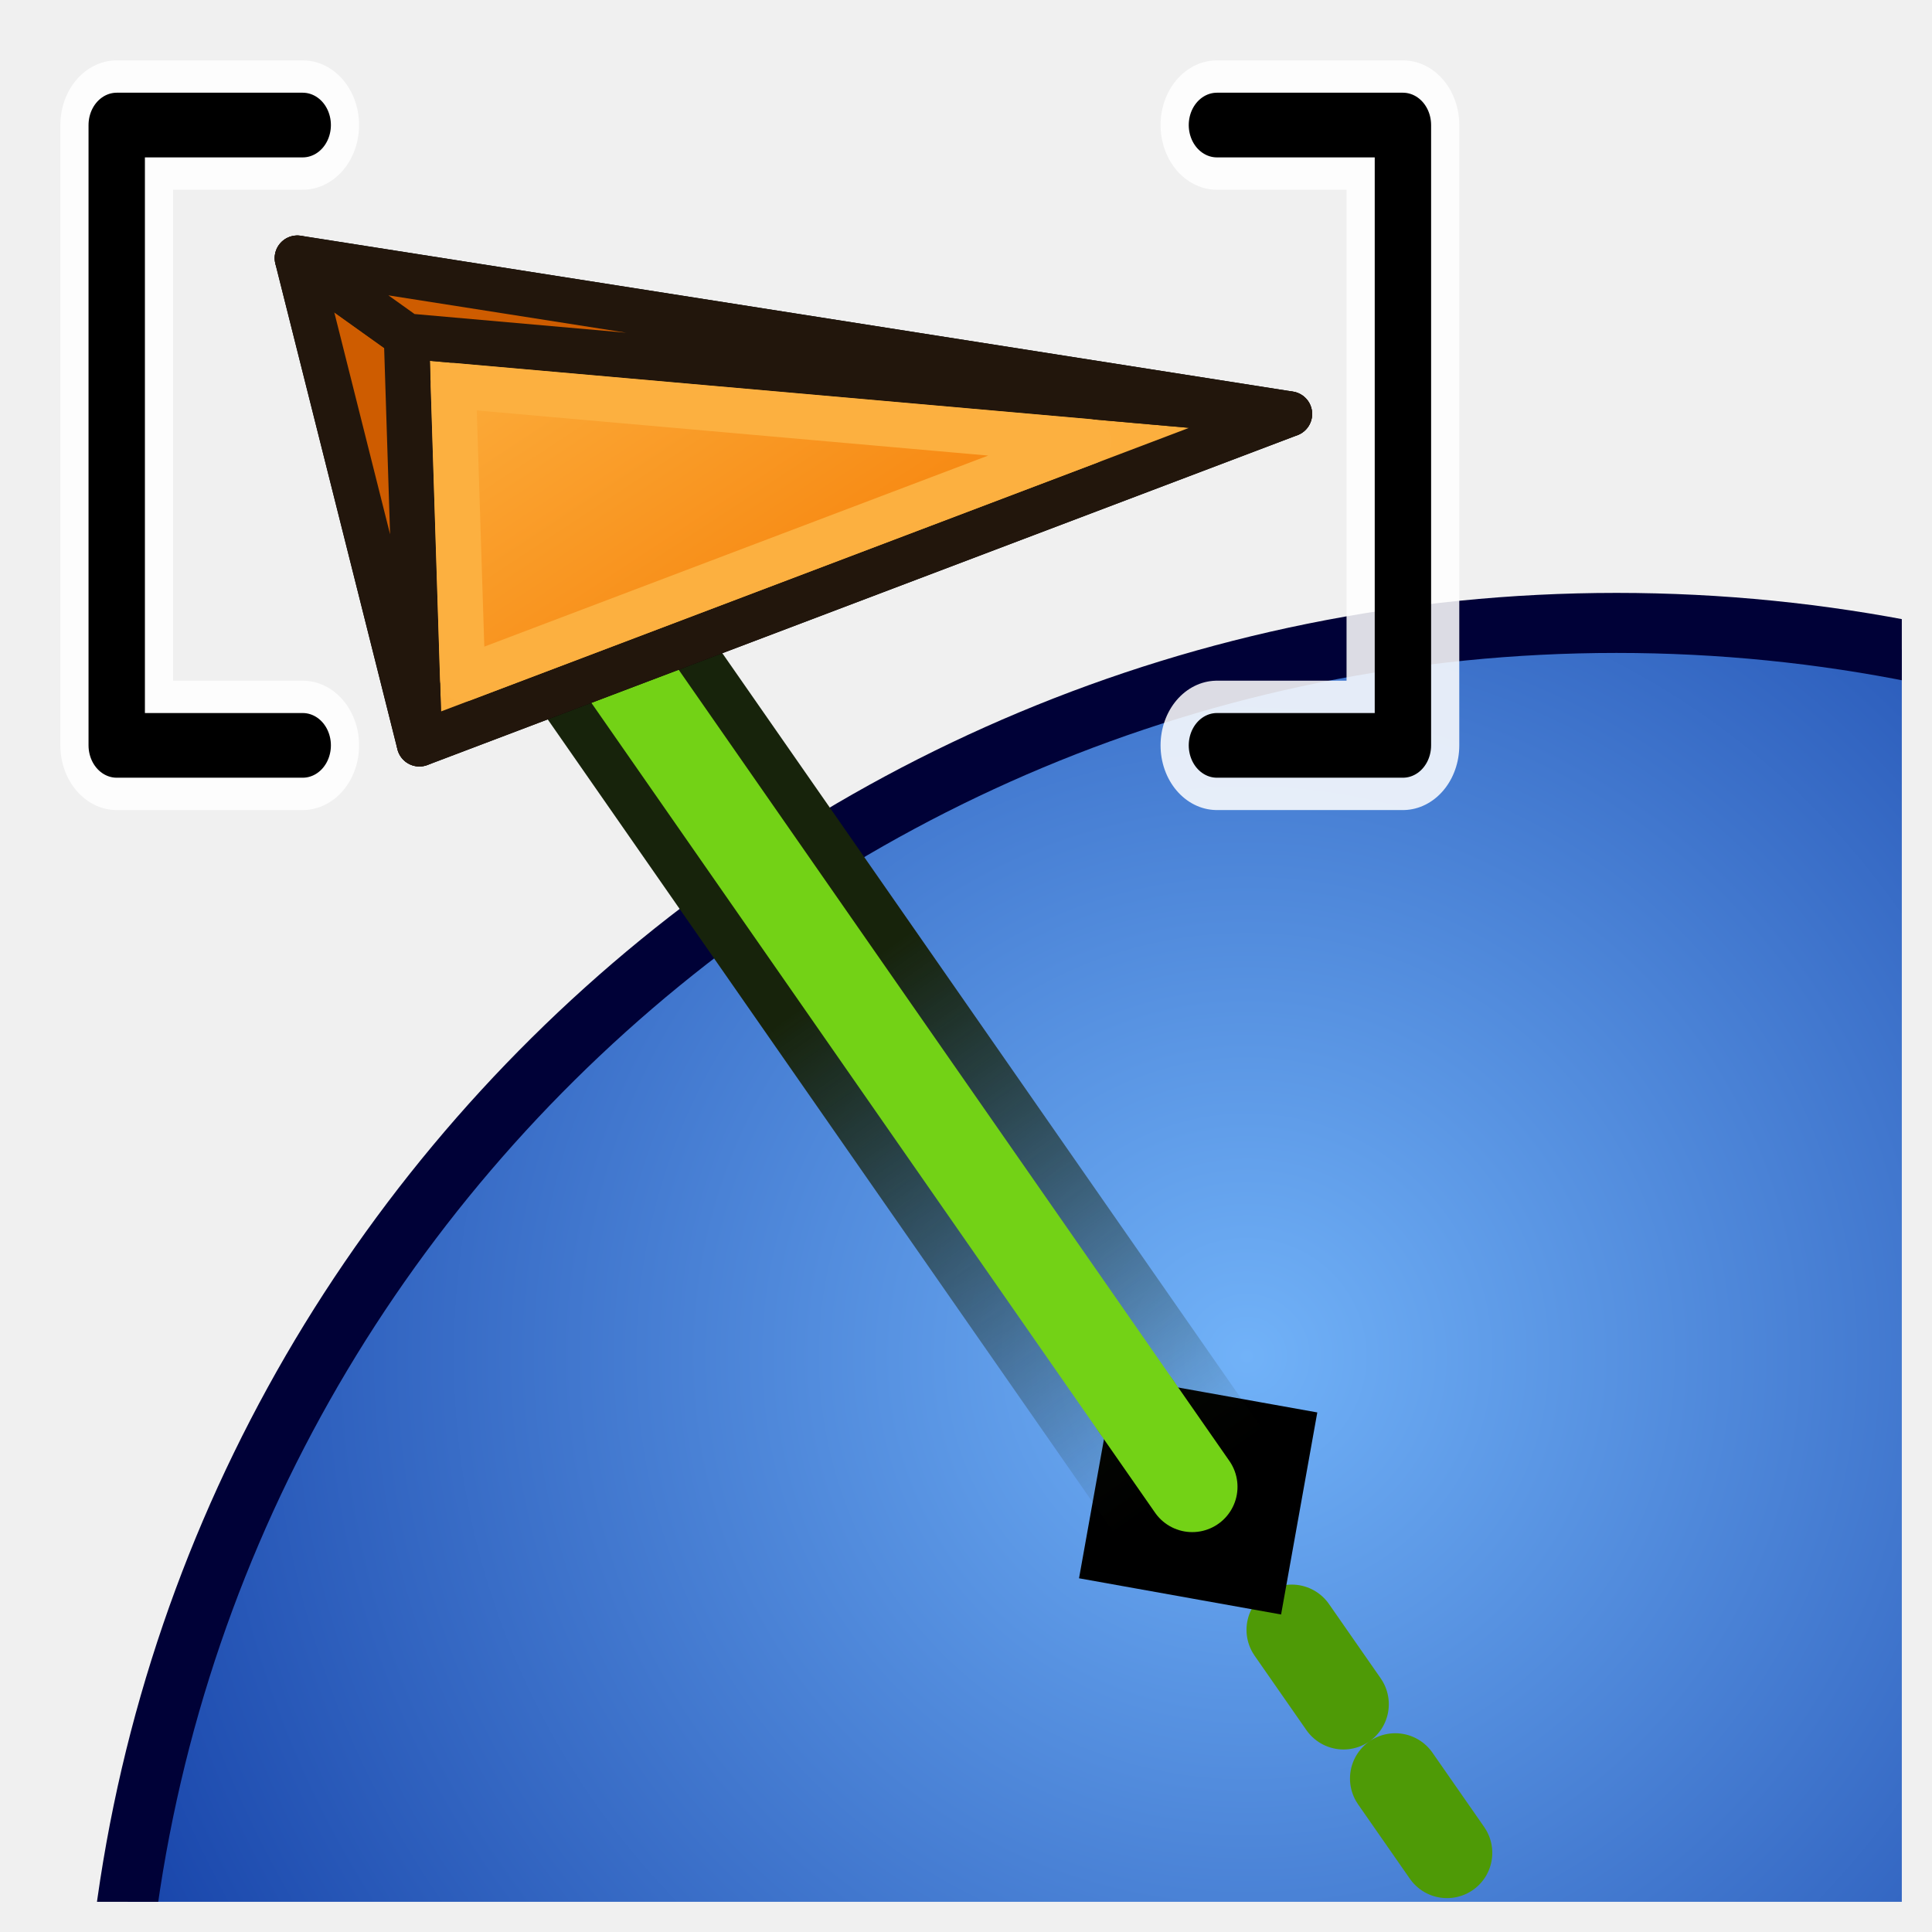
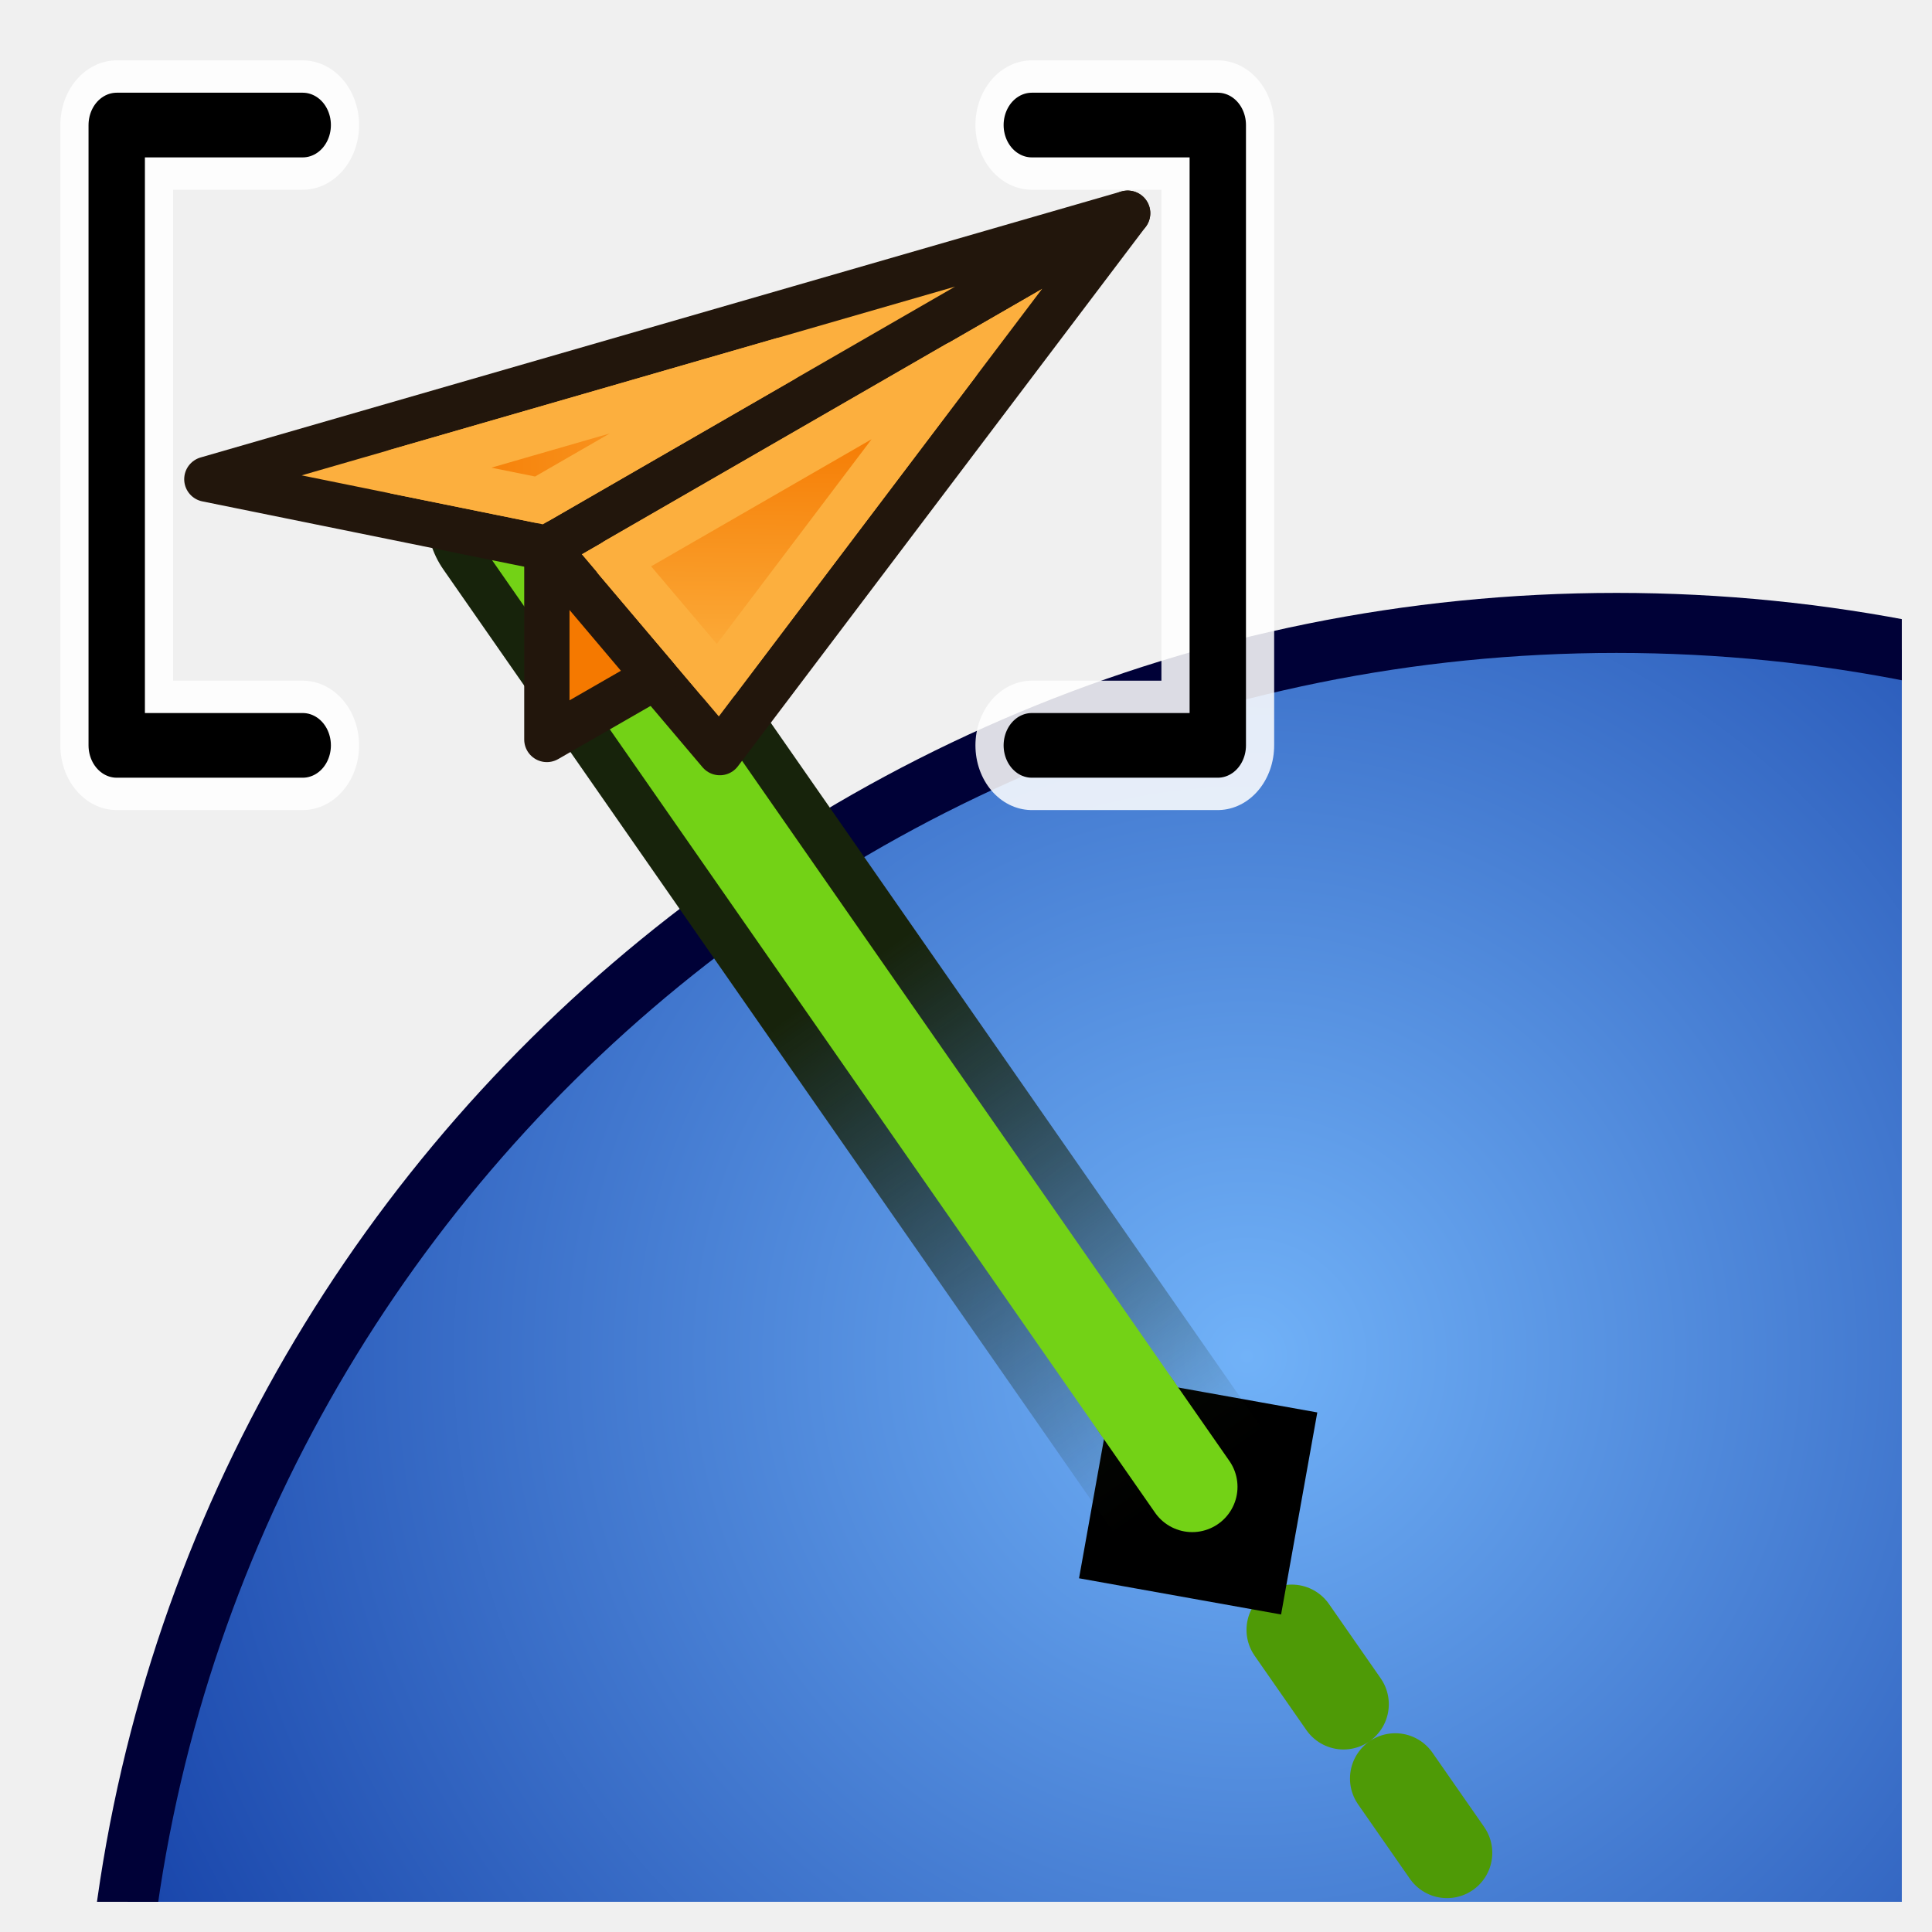
<svg xmlns="http://www.w3.org/2000/svg" xmlns:xlink="http://www.w3.org/1999/xlink" width="64" height="64" id="svg2869" version="1.1" viewBox="0 0 64 64">
  <defs id="defs2871">
    <linearGradient id="linearGradient146">
      <stop style="stop-color:#17230b;stop-opacity:1;" offset="0.383" id="stop146" />
      <stop style="stop-color:#17230b;stop-opacity:0;" offset="1" id="stop147" />
    </linearGradient>
    <linearGradient id="linearGradient5">
      <stop style="stop-color:#ef2929;stop-opacity:1;" offset="0" id="stop19" />
      <stop style="stop-color:#ef2929;stop-opacity:0;" offset="1" id="stop20" />
    </linearGradient>
    <linearGradient id="swatch18">
      <stop style="stop-color:#ef2929;stop-opacity:1;" offset="0" id="stop18" />
    </linearGradient>
    <linearGradient id="swatch15">
      <stop style="stop-color:#3d0000;stop-opacity:1;" offset="0" id="stop15" />
    </linearGradient>
    <linearGradient id="linearGradient5-1">
      <stop style="stop-color:#ef2929;stop-opacity:1;" offset="0" id="stop5" />
      <stop style="stop-color:#ef2929;stop-opacity:0;" offset="1" id="stop6" />
    </linearGradient>
    <linearGradient id="linearGradient3836-9">
      <stop style="stop-color:#a40000;stop-opacity:1" offset="0" id="stop3838-8" />
      <stop style="stop-color:#ef2929;stop-opacity:1" offset="1" id="stop3840-1" />
    </linearGradient>
    <linearGradient xlink:href="#linearGradient1" id="linearGradient4" x1="-10.642" y1="27.423" x2="0" y2="43.608" gradientUnits="userSpaceOnUse" />
    <linearGradient id="linearGradient1">
      <stop style="stop-color:#fcaf3e;stop-opacity:1" offset="0" id="stop3" />
      <stop style="stop-color:#f57900;stop-opacity:1" offset="1" id="stop4" />
    </linearGradient>
    <linearGradient xlink:href="#linearGradient3828" id="linearGradient3840" gradientUnits="userSpaceOnUse" x1="-2.224" y1="759.33" x2="281.502" y2="728.49" />
    <linearGradient id="linearGradient3828">
      <stop style="stop-color:#729fcf;stop-opacity:1" offset="0" id="stop3830" />
      <stop style="stop-color:#204a87;stop-opacity:1" offset="1" id="stop3832" />
    </linearGradient>
    <linearGradient xlink:href="#linearGradient3860" id="linearGradient3866" x1="35.238" y1="33.039" x2="27.98" y2="20.136" gradientUnits="userSpaceOnUse" />
    <linearGradient id="linearGradient3860">
      <stop style="stop-color:#204a87;stop-opacity:1" offset="0" id="stop3862" />
      <stop style="stop-color:#729fcf;stop-opacity:1" offset="1" id="stop3864" />
    </linearGradient>
    <linearGradient xlink:href="#linearGradient3833" id="linearGradient3893" gradientUnits="userSpaceOnUse" gradientTransform="translate(-40,60)" x1="90" y1="17" x2="93" y2="47" />
    <linearGradient id="linearGradient3833">
      <stop style="stop-color:#729fcf;stop-opacity:1" offset="0" id="stop3835" />
      <stop style="stop-color:#3465a4;stop-opacity:1" offset="1" id="stop3837" />
    </linearGradient>
    <linearGradient y2="42" x2="86" y1="17" x1="90" gradientTransform="translate(-40,60)" gradientUnits="userSpaceOnUse" id="linearGradient3862" xlink:href="#linearGradient3885" />
    <linearGradient id="linearGradient3885">
      <stop id="stop3887" offset="0" style="stop-color:#3465a4;stop-opacity:1" />
      <stop id="stop3889" offset="1" style="stop-color:#204a87;stop-opacity:1" />
    </linearGradient>
    <linearGradient xlink:href="#linearGradient1" id="linearGradient57" gradientUnits="userSpaceOnUse" x1="-10.642" y1="27.423" x2="0" y2="43.608" />
    <linearGradient xlink:href="#linearGradient1" id="linearGradient57-6" gradientUnits="userSpaceOnUse" x1="-10.642" y1="27.423" x2="0" y2="43.608" />
    <linearGradient y2="21.837" x2="47.502" y1="51.18" x1="53.897" gradientTransform="translate(0,-4)" gradientUnits="userSpaceOnUse" id="linearGradient1905" xlink:href="#linearGradient3777" />
    <linearGradient id="linearGradient3777">
      <stop style="stop-color:#204a87;stop-opacity:1" offset="0" id="stop3779" />
      <stop style="stop-color:#3465a4;stop-opacity:1" offset="1" id="stop3781" />
    </linearGradient>
    <linearGradient y2="21.311" x2="17.329" y1="55.718" x1="22.117" gradientTransform="translate(0,-4)" gradientUnits="userSpaceOnUse" id="linearGradient1907" xlink:href="#linearGradient3767" />
    <linearGradient id="linearGradient3767">
      <stop style="stop-color:#3465a4;stop-opacity:1" offset="0" id="stop3769" />
      <stop style="stop-color:#729fcf;stop-opacity:1" offset="1" id="stop3771" />
    </linearGradient>
    <linearGradient y2="21.837" x2="47.502" y1="51.18" x1="53.897" gradientTransform="translate(0,-4)" gradientUnits="userSpaceOnUse" id="linearGradient1905-3" xlink:href="#linearGradient3777" />
    <linearGradient y2="21.311" x2="17.329" y1="55.718" x1="22.117" gradientTransform="translate(0,-4)" gradientUnits="userSpaceOnUse" id="linearGradient1907-5" xlink:href="#linearGradient3767" />
    <radialGradient r="19.571" fy="25.149" fx="48.646" cy="25.149" cx="48.646" gradientUnits="userSpaceOnUse" id="radialGradient3304" xlink:href="#linearGradient3864-9" />
    <linearGradient id="linearGradient3864-9">
      <stop id="stop3866-3" offset="0" style="stop-color:#71b2f8;stop-opacity:1;" />
      <stop id="stop3868-3" offset="1" style="stop-color:#002795;stop-opacity:1;" />
    </linearGradient>
    <linearGradient id="linearGradient5044">
      <stop style="stop-color:#ffffff;stop-opacity:1;" offset="0" id="stop5046" />
      <stop id="stop5052" offset="0.5" style="stop-color:#ffffff;stop-opacity:1;" />
      <stop style="stop-color:#ffffff;stop-opacity:0;" offset="1" id="stop5048" />
    </linearGradient>
    <marker orient="auto" refY="0" refX="0" id="DiamondSend" style="overflow:visible">
      <path id="path3965" d="M 0,-7.071 -7.071,0 0,7.071 7.071,0 Z" style="fill-rule:evenodd;stroke:#000000;stroke-width:1pt" transform="matrix(0.2,0,0,0.2,-1.2,0)" />
    </marker>
    <linearGradient xlink:href="#linearGradient1" id="linearGradient4-7" x1="-10.642" y1="27.423" x2="0" y2="43.608" gradientUnits="userSpaceOnUse" />
    <linearGradient xlink:href="#linearGradient146" id="linearGradient147" x1="20.595" y1="22.1" x2="39.494" y2="49.253" gradientUnits="userSpaceOnUse" />
    <clipPath clipPathUnits="userSpaceOnUse" id="clipPath147">
      <rect style="display:inline;fill:#eeeeec;fill-opacity:1;stroke:none;stroke-width:1.5;stroke-linecap:round;stroke-linejoin:round;stroke-dasharray:none;stroke-opacity:0.859" id="rect147" width="62" height="62" x="1" y="1" />
    </clipPath>
+     <linearGradient xlink:href="#linearGradient223" id="linearGradient272-8-5" gradientUnits="userSpaceOnUse" x1="-146.058" y1="77.268" x2="-126.615" y2="76.48" />
+     <linearGradient id="linearGradient223">
+       <stop style="stop-color:#f57900;stop-opacity:1" offset="0" id="stop223" />
+       <stop style="stop-color:#fcaf3e;stop-opacity:1" offset="1" id="stop224" />
+     </linearGradient>
+     <linearGradient xlink:href="#linearGradient1" id="linearGradient271-2-8" gradientUnits="userSpaceOnUse" x1="-129.76" y1="90.001" x2="-129.631" y2="78.222" />
  </defs>
  <g id="layer3" style="display:inline">
    <g id="g146" style="display:inline" clip-path="url(#clipPath147)">
      <circle style="display:inline;overflow:visible;visibility:visible;fill:url(#radialGradient3304);fill-opacity:1;fill-rule:evenodd;stroke:#000137;stroke-width:0.749;stroke-linecap:butt;stroke-linejoin:miter;stroke-miterlimit:4;stroke-dasharray:none;stroke-dashoffset:0;stroke-opacity:1;marker:none;enable-background:accumulate" id="path3550" transform="matrix(2.682317,0,0,2.65516,-89.18696,-21.84778)" cx="53.214" cy="34.571" r="18.571" mask="none" />
      <path id="path3088" d="M 47.934,61.378 37.634,46.581" style="fill:none;stroke:#4e9a06;stroke-width:3;stroke-linecap:round;stroke-linejoin:round;stroke-miterlimit:4;stroke-dasharray:3, 3;stroke-dashoffset:0;stroke-opacity:1;marker-start:none;marker-end:url(#DiamondSend)" mask="none" />
-       <g id="g47" transform="matrix(0.7245765,0,0,0.7085627,2.997324,0.025192)" style="stroke-width:1.396">
-         <g style="stroke-width:2.791;stroke-miterlimit:4;stroke-dasharray:none" id="g3827-0" transform="matrix(1.492248,0,0,1.751049,-5.743668,-39.0792)">
-           <path id="path3045-7" d="M 10.351,25.636 H 4.653 v 16.562 h 5.698" style="fill:none;stroke:#ffffff;stroke-width:3.454;stroke-linecap:round;stroke-linejoin:round;stroke-miterlimit:4;stroke-dasharray:none;stroke-opacity:0.86" />
-           <path style="fill:none;stroke:#000000;stroke-width:1.727;stroke-linecap:round;stroke-linejoin:round;stroke-miterlimit:4;stroke-dasharray:none;stroke-opacity:1" d="M 10.351,25.636 H 4.653 v 16.562 h 5.698" id="path3825-86" />
-         </g>
-         <use style="stroke-width:2.791;stroke-miterlimit:4;stroke-dasharray:none" height="64" width="64" transform="matrix(-1,0,0,1,61.2018,6.2692271e-8)" id="use3831-8" xlink:href="#g3827-0" y="0" x="0" />
-       </g>
      <path style="fill:none;fill-opacity:1;stroke:url(#linearGradient147);stroke-width:6;stroke-linecap:round;stroke-linejoin:round;stroke-dasharray:none;stroke-opacity:1" d="M 17.147,17.147 39.494,49.253" id="path146" />
      <path style="fill:none;fill-opacity:1;stroke:#73d216;stroke-width:3;stroke-linecap:round;stroke-linejoin:round;stroke-dasharray:none;stroke-opacity:1" d="M 17.147,17.147 39.494,49.253" id="path147" />
-       <g id="g3794" style="stroke-width:1;stroke-dasharray:none" transform="translate(27.79421,-17.72487)">
-         <path id="path3018" d="m -17.945,26.276 4.044,16.089 28.823,-10.927 z" style="fill:none;stroke:#000000;stroke-width:1.5;stroke-linecap:round;stroke-linejoin:round;stroke-dasharray:none;stroke-opacity:1" />
-         <path id="path3020" d="M -13.901,42.366 14.922,31.439 -14.331,28.857 Z" style="fill:#fcaf3e;fill-opacity:1;stroke:#22160c;stroke-width:1.5;stroke-linecap:round;stroke-linejoin:round;stroke-dasharray:none;stroke-opacity:1" />
-         <path id="path3022" d="m -17.945,26.276 4.044,16.089 -0.43,-13.508 z" style="fill:#ce5c00;fill-opacity:1;stroke:#22160c;stroke-width:1.5;stroke-linecap:round;stroke-linejoin:round;stroke-dasharray:none;stroke-opacity:1" />
-         <path id="path3024" d="m -14.331,28.857 29.253,2.581 -32.867,-5.162 z" style="fill:#ce5c00;fill-opacity:1;stroke:#22160c;stroke-width:1.5;stroke-linecap:round;stroke-linejoin:round;stroke-dasharray:none;stroke-opacity:1" />
-         <path id="path1" d="M -12.777,30.5 8.268,32.357 -12.467,40.219 Z" style="fill:url(#linearGradient4-7);fill-opacity:1;stroke:#fcb040;stroke-width:1.5;stroke-linecap:round;stroke-linejoin:round;stroke-dasharray:none;stroke-opacity:1" />
+     </g>
+   </g>
+   <g id="g268" style="display:inline;stroke-width:1.39" transform="matrix(0.7200127,0,0,0.7192173,118.8978,-42.39519)">
+     <path d="m -113.252,68.766 -26.727,15.43 7.964,9.416 z" style="fill:#fcaf3e;fill-rule:evenodd;stroke:#22160c;stroke-width:2.084;stroke-linecap:round;stroke-linejoin:round;stroke-dasharray:none;stroke-opacity:1" id="path264" />
+     <path d="m -113.252,68.766 -42.364,12.252 15.637,3.178 z" style="fill:#fcaf3e;fill-rule:evenodd;stroke:#22160c;stroke-width:2.084;stroke-linecap:round;stroke-linejoin:round;stroke-dasharray:none;stroke-opacity:1" id="path265" />
+     <path d="m -139.973,84.192 v 8.814 l 5.008,-2.884 z" style="fill:#f57900;fill-rule:evenodd;stroke:#22160c;stroke-width:2.084;stroke-linecap:round;stroke-linejoin:round;stroke-dasharray:none;stroke-opacity:1" id="path266" />
+     <path d="m -129.137,75.529 -11.199,6.465 -6.553,-1.33 z" style="font-variation-settings:normal;opacity:1;vector-effect:none;fill:url(#linearGradient272-8-5);fill-opacity:1;fill-rule:evenodd;stroke:#fcaf3e;stroke-width:2.084;stroke-linecap:round;stroke-linejoin:round;stroke-miterlimit:4;stroke-dasharray:none;stroke-dashoffset:0;stroke-opacity:1;-inkscape-stroke:none;stop-color:#000000;stop-opacity:1" id="path13" />
+     <path d="m -121.107,75.707 -11,14.566 -4.67,-5.52 z" style="font-variation-settings:normal;opacity:1;vector-effect:none;fill:url(#linearGradient271-2-8);fill-opacity:1;fill-rule:evenodd;stroke:#fcaf3e;stroke-width:2.084;stroke-linecap:round;stroke-linejoin:round;stroke-miterlimit:4;stroke-dasharray:none;stroke-dashoffset:0;stroke-opacity:1;-inkscape-stroke:none;stop-color:#000000;stop-opacity:1" id="path14" />
+   </g>
+   <g id="g3" transform="matrix(0.1621282,0,0,0.1621282,9.773933,-49.61398)" style="display:inline">
+     <g id="g52" transform="matrix(6.167958,0,0,6.167958,-69.66167,425.821)">
+       <g id="g49" transform="matrix(0.7245765,0,0,0.7085627,0.5175121,-19.39842)" style="stroke-width:1.396">
+         <g style="stroke-width:2.791;stroke-miterlimit:4;stroke-dasharray:none" id="g48" transform="matrix(1.492248,0,0,1.751049,-0.2232012,-39.0792)">
+           <path id="path47" d="M 10.351,25.636 H 4.653 v 16.562 h 5.698" style="fill:none;stroke:#ffffff;stroke-width:3.454;stroke-linecap:round;stroke-linejoin:round;stroke-miterlimit:4;stroke-dasharray:none;stroke-opacity:0.86" />
+           <path style="fill:none;stroke:#000000;stroke-width:1.727;stroke-linecap:round;stroke-linejoin:round;stroke-miterlimit:4;stroke-dasharray:none;stroke-opacity:1" d="M 10.351,25.636 H 4.653 v 16.562 h 5.698" id="path48" />
+         </g>
+         <g style="stroke-width:2.791;stroke-miterlimit:4;stroke-dasharray:none" id="use48" transform="matrix(-1.492248,0,0,1.751049,64.00225,-39.0792)">
+           <path id="path71" d="M 10.351,25.636 H 4.653 v 16.562 h 5.698" style="fill:none;stroke:#ffffff;stroke-width:3.454;stroke-linecap:round;stroke-linejoin:round;stroke-miterlimit:4;stroke-dasharray:none;stroke-opacity:0.86" />
+           <path style="fill:none;stroke:#000000;stroke-width:1.727;stroke-linecap:round;stroke-linejoin:round;stroke-miterlimit:4;stroke-dasharray:none;stroke-opacity:1" d="M 10.351,25.636 H 4.653 v 16.562 h 5.698" id="path72" />
+         </g>
      </g>
    </g>
  </g>
</svg>
